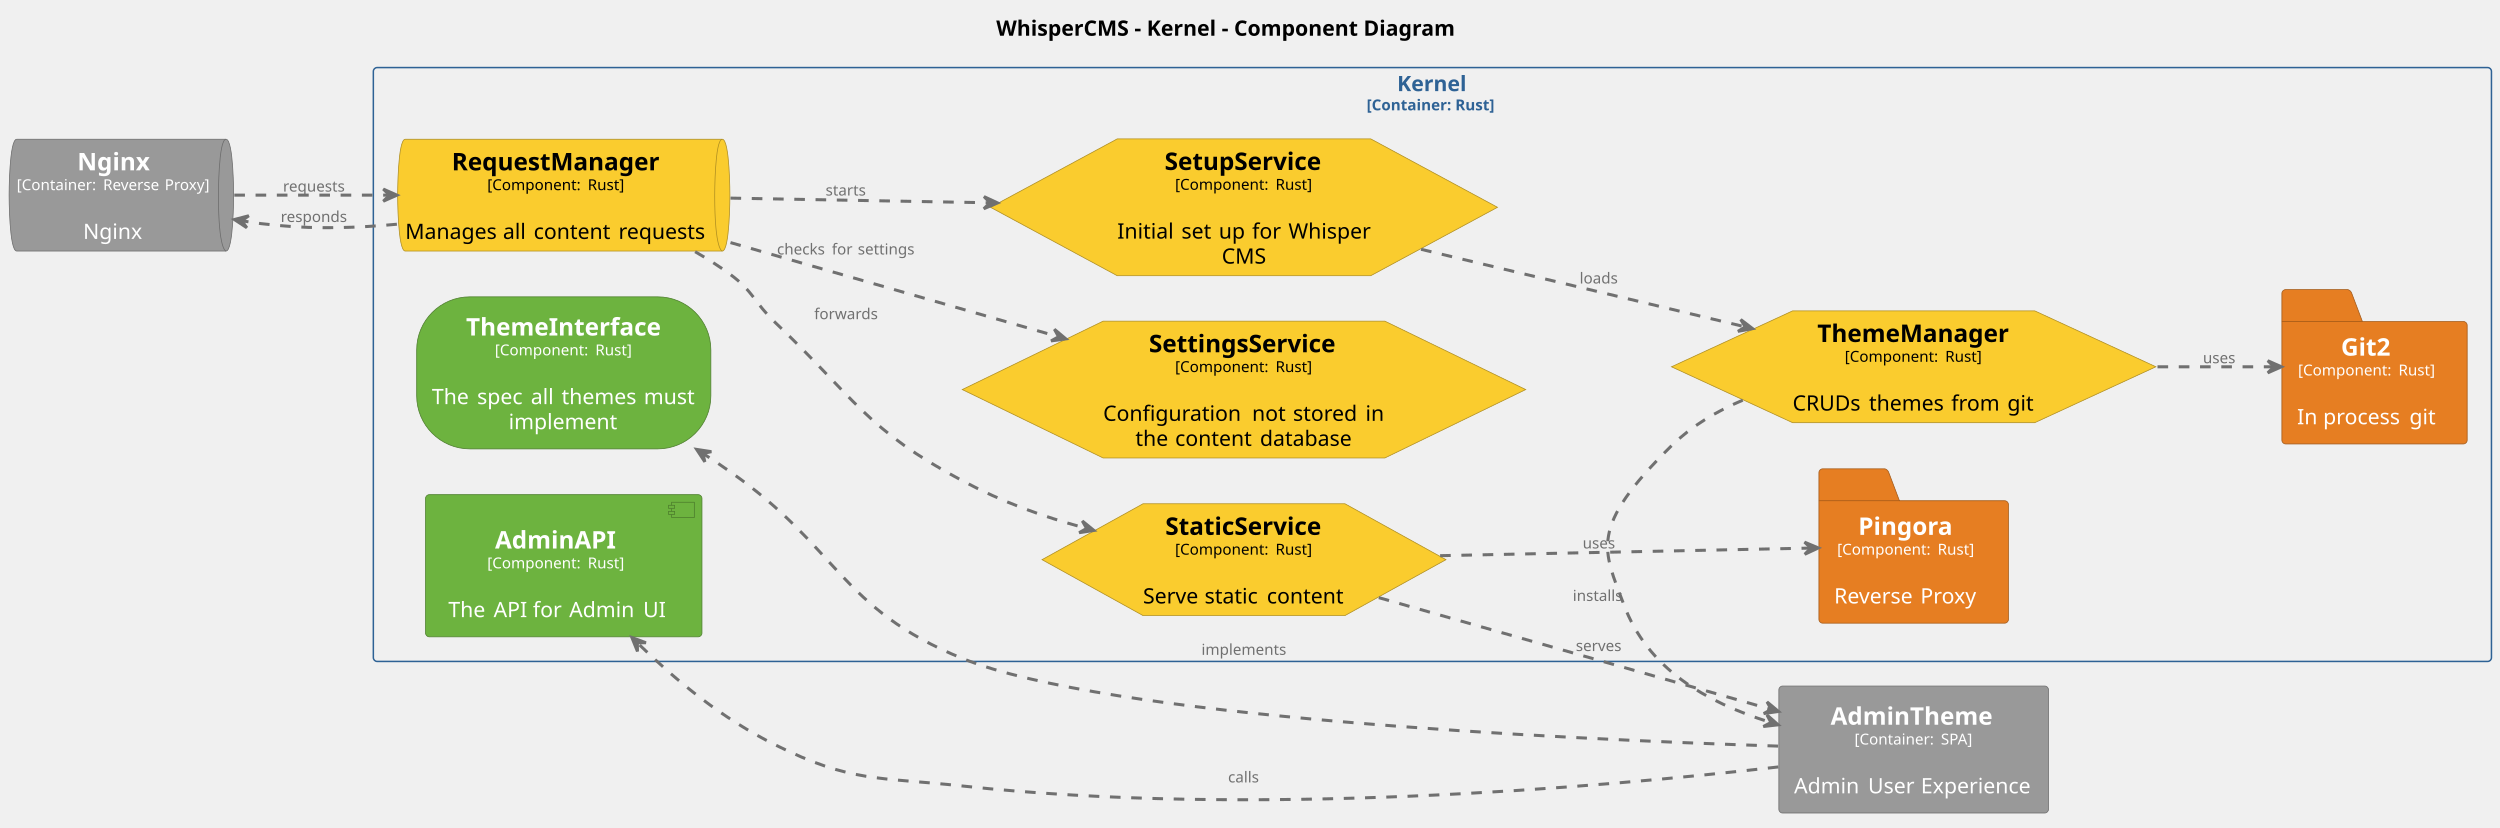
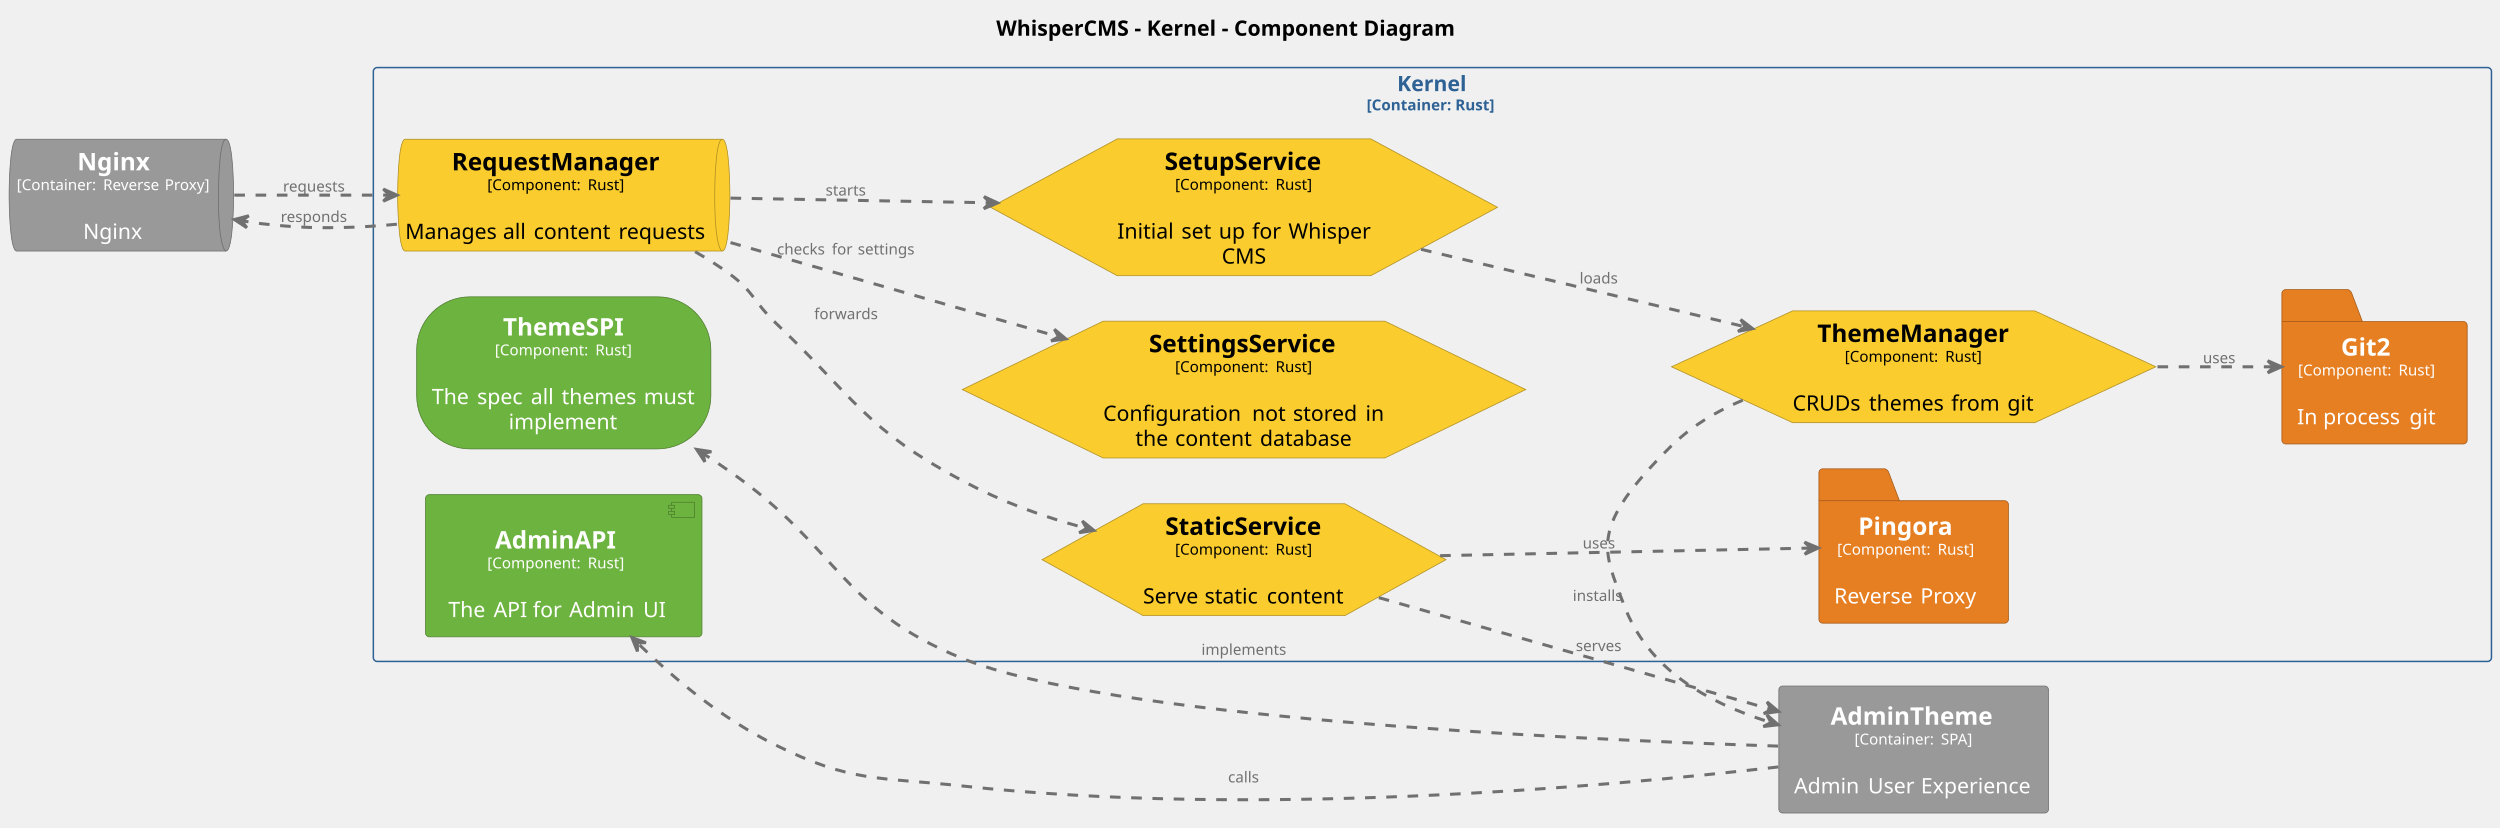
<svg xmlns="http://www.w3.org/2000/svg" contentStyleType="text/css" data-diagram-type="DESCRIPTION" height="545px" preserveAspectRatio="none" style="width:1646px;height:545px;background:#FFFFFF;" version="1.1" viewBox="0 0 1646 545" width="1646px" zoomAndPan="magnify">
  <defs />
  <g>
    <g class="title" data-source-line="2">
      <text fill="#000000" font-family="sans-serif" font-size="14" font-weight="bold" lengthAdjust="spacing" textLength="320.517" x="655.927" y="23.535">WhisperCMS - Kernel - Component Diagram</text>
    </g>
    <g class="cluster" data-entity="Kernel.n.size.10..Container. Rust...size." data-source-line="92" data-uid="ent0004" id="cluster_Kernel.n.size.10..Container. Rust...size.">
      <rect fill="none" height="391" rx="2.5" ry="2.5" style="stroke:#2E6295;stroke-width:1;" width="1394.56" x="245.81" y="44.488" />
      <text fill="#2E6295" font-family="sans-serif" font-size="14" font-weight="bold" lengthAdjust="spacing" textLength="46.457" x="919.861" y="60.023">Kernel</text>
      <text fill="#2E6295" font-family="sans-serif" font-size="10" font-weight="bold" lengthAdjust="spacing" textLength="86.587" x="899.797" y="72.644">[Container: Rust]</text>
    </g>
    <g class="entity" data-entity="WhisperCMS.Kernel.ThemeManager" data-source-line="93" data-uid="ent0005" id="entity_WhisperCMS.Kernel.ThemeManager">
      <polygon fill="#FACC2E" points="1419.4,241.488,1339.68,204.688,1180.24,204.688,1100.51,241.488,1180.24,278.288,1339.68,278.288,1419.4,241.488" style="stroke:#AF8E20;stroke-width:0.5;" />
      <text fill="#000000" font-family="sans-serif" font-size="16" font-weight="bold" lengthAdjust="spacing" textLength="126.859" x="1196.522" y="225.157">ThemeManager</text>
      <text fill="#000000" font-family="sans-serif" font-size="10" lengthAdjust="spacing" textLength="62.974" x="1214.573" y="238.2">[Component:</text>
      <text fill="#000000" font-family="sans-serif" font-size="10" lengthAdjust="spacing" textLength="3.164" x="1277.547" y="238.2"> </text>
      <text fill="#000000" font-family="sans-serif" font-size="10" lengthAdjust="spacing" textLength="24.619" x="1280.711" y="238.2">Rust]</text>
      <text fill="#000000" font-family="sans-serif" font-size="14" lengthAdjust="spacing" textLength="4.43" x="1257.737" y="253.845"> </text>
      <text fill="#000000" font-family="sans-serif" font-size="14" lengthAdjust="spacing" textLength="45.862" x="1180.231" y="270.333">CRUDs</text>
      <text fill="#000000" font-family="sans-serif" font-size="14" lengthAdjust="spacing" textLength="4.43" x="1226.093" y="270.333"> </text>
      <text fill="#000000" font-family="sans-serif" font-size="14" lengthAdjust="spacing" textLength="49.731" x="1230.523" y="270.333">themes</text>
      <text fill="#000000" font-family="sans-serif" font-size="14" lengthAdjust="spacing" textLength="4.43" x="1280.254" y="270.333"> </text>
      <text fill="#000000" font-family="sans-serif" font-size="14" lengthAdjust="spacing" textLength="32.546" x="1284.684" y="270.333">from</text>
      <text fill="#000000" font-family="sans-serif" font-size="14" lengthAdjust="spacing" textLength="4.43" x="1317.23" y="270.333"> </text>
      <text fill="#000000" font-family="sans-serif" font-size="14" lengthAdjust="spacing" textLength="18.013" x="1321.659" y="270.333">git</text>
    </g>
    <g class="entity" data-entity="WhisperCMS.Kernel.Pingora" data-source-line="94" data-uid="ent0006" id="entity_WhisperCMS.Kernel.Pingora">
      <path d="M1200.08,308.688 L1241.08,308.688 A3.75,3.75 0 0 1 1243.58,311.188 L1250.58,329.688 L1319.84,329.688 A2.5,2.5 0 0 1 1322.34,332.188 L1322.34,407.786 A2.5,2.5 0 0 1 1319.84,410.286 L1200.08,410.286 A2.5,2.5 0 0 1 1197.58,407.786 L1197.58,311.188 A2.5,2.5 0 0 1 1200.08,308.688" fill="#E67E22" style="stroke:#A15817;stroke-width:0.5;" />
      <line style="stroke:#A15817;stroke-width:0.5;" x1="1197.58" x2="1250.58" y1="329.688" y2="329.688" />
      <text fill="#FFFFFF" font-family="sans-serif" font-size="16" font-weight="bold" lengthAdjust="spacing" textLength="62.977" x="1223.472" y="352.157">Pingora</text>
      <text fill="#FFFFFF" font-family="sans-serif" font-size="10" lengthAdjust="spacing" textLength="62.974" x="1209.582" y="365.2">[Component:</text>
      <text fill="#FFFFFF" font-family="sans-serif" font-size="10" lengthAdjust="spacing" textLength="3.164" x="1272.555" y="365.2"> </text>
      <text fill="#FFFFFF" font-family="sans-serif" font-size="10" lengthAdjust="spacing" textLength="24.619" x="1275.719" y="365.2">Rust]</text>
      <text fill="#FFFFFF" font-family="sans-serif" font-size="14" lengthAdjust="spacing" textLength="4.43" x="1252.745" y="380.844"> </text>
      <text fill="#FFFFFF" font-family="sans-serif" font-size="14" lengthAdjust="spacing" textLength="52.363" x="1207.58" y="397.333">Reverse</text>
      <text fill="#FFFFFF" font-family="sans-serif" font-size="14" lengthAdjust="spacing" textLength="4.43" x="1259.943" y="397.333"> </text>
      <text fill="#FFFFFF" font-family="sans-serif" font-size="14" lengthAdjust="spacing" textLength="37.967" x="1264.373" y="397.333">Proxy</text>
    </g>
    <g class="entity" data-entity="WhisperCMS.Kernel.Git2" data-source-line="95" data-uid="ent0007" id="entity_WhisperCMS.Kernel.Git2">
      <path d="M1504.9,190.688 L1545.9,190.688 A3.75,3.75 0 0 1 1548.4,193.188 L1555.4,211.688 L1621.878,211.688 A2.5,2.5 0 0 1 1624.378,214.188 L1624.378,289.786 A2.5,2.5 0 0 1 1621.878,292.286 L1504.9,292.286 A2.5,2.5 0 0 1 1502.4,289.786 L1502.4,193.188 A2.5,2.5 0 0 1 1504.9,190.688" fill="#E67E22" style="stroke:#A15817;stroke-width:0.5;" />
      <line style="stroke:#A15817;stroke-width:0.5;" x1="1502.4" x2="1555.4" y1="211.688" y2="211.688" />
      <text fill="#FFFFFF" font-family="sans-serif" font-size="16" font-weight="bold" lengthAdjust="spacing" textLength="34.172" x="1541.303" y="234.157">Git2</text>
      <text fill="#FFFFFF" font-family="sans-serif" font-size="10" lengthAdjust="spacing" textLength="62.974" x="1513.01" y="247.2">[Component:</text>
      <text fill="#FFFFFF" font-family="sans-serif" font-size="10" lengthAdjust="spacing" textLength="3.164" x="1575.984" y="247.2"> </text>
      <text fill="#FFFFFF" font-family="sans-serif" font-size="10" lengthAdjust="spacing" textLength="24.619" x="1579.148" y="247.2">Rust]</text>
      <text fill="#FFFFFF" font-family="sans-serif" font-size="14" lengthAdjust="spacing" textLength="4.43" x="1556.174" y="262.844"> </text>
      <text fill="#FFFFFF" font-family="sans-serif" font-size="14" lengthAdjust="spacing" textLength="12.722" x="1512.4" y="279.333">In</text>
      <text fill="#FFFFFF" font-family="sans-serif" font-size="14" lengthAdjust="spacing" textLength="4.43" x="1525.122" y="279.333"> </text>
      <text fill="#FFFFFF" font-family="sans-serif" font-size="14" lengthAdjust="spacing" textLength="52.384" x="1529.551" y="279.333">process</text>
      <text fill="#FFFFFF" font-family="sans-serif" font-size="14" lengthAdjust="spacing" textLength="4.43" x="1581.935" y="279.333"> </text>
      <text fill="#FFFFFF" font-family="sans-serif" font-size="14" lengthAdjust="spacing" textLength="18.013" x="1586.365" y="279.333">git</text>
    </g>
-     <g class="entity" data-entity="WhisperCMS.Kernel.ThemeInterface" data-source-line="96" data-uid="ent0008" id="entity_WhisperCMS.Kernel.ThemeInterface">
+     <g class="entity" data-entity="WhisperCMS.Kernel.ThemeSPI" data-source-line="96" data-uid="ent0008" id="entity_WhisperCMS.Kernel.ThemeSPI">
      <rect fill="#6DB33F" height="100.086" rx="35" ry="35" style="stroke:#4C7D2C;stroke-width:0.5;" width="193.667" x="274.35" y="195.448" />
-       <text fill="#FFFFFF" font-family="sans-serif" font-size="16" font-weight="bold" lengthAdjust="spacing" textLength="128.688" x="306.84" y="220.917">ThemeInterface</text>
+       <text fill="#FFFFFF" font-family="sans-serif" font-size="16" font-weight="bold" lengthAdjust="spacing" textLength="80.07" x="331.148" y="220.917">ThemeSPI</text>
      <text fill="#FFFFFF" font-family="sans-serif" font-size="10" lengthAdjust="spacing" textLength="62.974" x="325.805" y="233.96">[Component:</text>
      <text fill="#FFFFFF" font-family="sans-serif" font-size="10" lengthAdjust="spacing" textLength="3.164" x="388.779" y="233.96"> </text>
      <text fill="#FFFFFF" font-family="sans-serif" font-size="10" lengthAdjust="spacing" textLength="24.619" x="391.943" y="233.96">Rust]</text>
      <text fill="#FFFFFF" font-family="sans-serif" font-size="14" lengthAdjust="spacing" textLength="4.43" x="368.969" y="249.605"> </text>
      <text fill="#FFFFFF" font-family="sans-serif" font-size="14" lengthAdjust="spacing" textLength="25.341" x="284.35" y="266.093">The</text>
      <text fill="#FFFFFF" font-family="sans-serif" font-size="14" lengthAdjust="spacing" textLength="4.43" x="309.691" y="266.093"> </text>
      <text fill="#FFFFFF" font-family="sans-serif" font-size="14" lengthAdjust="spacing" textLength="30.919" x="314.12" y="266.093">spec</text>
      <text fill="#FFFFFF" font-family="sans-serif" font-size="14" lengthAdjust="spacing" textLength="4.43" x="345.039" y="266.093"> </text>
      <text fill="#FFFFFF" font-family="sans-serif" font-size="14" lengthAdjust="spacing" textLength="15.825" x="349.469" y="266.093">all</text>
      <text fill="#FFFFFF" font-family="sans-serif" font-size="14" lengthAdjust="spacing" textLength="4.43" x="365.294" y="266.093"> </text>
      <text fill="#FFFFFF" font-family="sans-serif" font-size="14" lengthAdjust="spacing" textLength="49.731" x="369.724" y="266.093">themes</text>
      <text fill="#FFFFFF" font-family="sans-serif" font-size="14" lengthAdjust="spacing" textLength="4.43" x="419.455" y="266.093"> </text>
      <text fill="#FFFFFF" font-family="sans-serif" font-size="14" lengthAdjust="spacing" textLength="34.132" x="423.885" y="266.093">must</text>
      <text fill="#FFFFFF" font-family="sans-serif" font-size="14" lengthAdjust="spacing" textLength="72.57" x="334.898" y="282.581">implement</text>
    </g>
    <g class="entity" data-entity="WhisperCMS.Kernel.AdminAPI" data-source-line="97" data-uid="ent0009" id="entity_WhisperCMS.Kernel.AdminAPI">
      <rect fill="#6DB33F" height="93.598" rx="2.5" ry="2.5" style="stroke:#4C7D2C;stroke-width:0.5;" width="181.976" x="280.19" y="325.688" />
      <rect fill="#6DB33F" height="10" style="stroke:#4C7D2C;stroke-width:0.5;" width="15" x="442.166" y="330.688" />
      <rect fill="#6DB33F" height="2" style="stroke:#4C7D2C;stroke-width:0.5;" width="4" x="440.166" y="332.688" />
      <rect fill="#6DB33F" height="2" style="stroke:#4C7D2C;stroke-width:0.5;" width="4" x="440.166" y="336.688" />
      <text fill="#FFFFFF" font-family="sans-serif" font-size="16" font-weight="bold" lengthAdjust="spacing" textLength="80.508" x="325.924" y="361.157">AdminAPI</text>
      <text fill="#FFFFFF" font-family="sans-serif" font-size="10" lengthAdjust="spacing" textLength="62.974" x="320.799" y="374.2">[Component:</text>
      <text fill="#FFFFFF" font-family="sans-serif" font-size="10" lengthAdjust="spacing" textLength="3.164" x="383.773" y="374.2"> </text>
      <text fill="#FFFFFF" font-family="sans-serif" font-size="10" lengthAdjust="spacing" textLength="24.619" x="386.937" y="374.2">Rust]</text>
      <text fill="#FFFFFF" font-family="sans-serif" font-size="14" lengthAdjust="spacing" textLength="4.43" x="363.963" y="389.844"> </text>
      <text fill="#FFFFFF" font-family="sans-serif" font-size="14" lengthAdjust="spacing" textLength="25.341" x="295.19" y="406.333">The</text>
      <text fill="#FFFFFF" font-family="sans-serif" font-size="14" lengthAdjust="spacing" textLength="4.43" x="320.531" y="406.333"> </text>
      <text fill="#FFFFFF" font-family="sans-serif" font-size="14" lengthAdjust="spacing" textLength="21.431" x="324.961" y="406.333">API</text>
      <text fill="#FFFFFF" font-family="sans-serif" font-size="14" lengthAdjust="spacing" textLength="4.43" x="346.391" y="406.333"> </text>
      <text fill="#FFFFFF" font-family="sans-serif" font-size="14" lengthAdjust="spacing" textLength="19.476" x="350.821" y="406.333">for</text>
      <text fill="#FFFFFF" font-family="sans-serif" font-size="14" lengthAdjust="spacing" textLength="4.43" x="370.296" y="406.333"> </text>
      <text fill="#FFFFFF" font-family="sans-serif" font-size="14" lengthAdjust="spacing" textLength="44.276" x="374.726" y="406.333">Admin</text>
      <text fill="#FFFFFF" font-family="sans-serif" font-size="14" lengthAdjust="spacing" textLength="4.43" x="419.002" y="406.333"> </text>
      <text fill="#FFFFFF" font-family="sans-serif" font-size="14" lengthAdjust="spacing" textLength="13.733" x="423.432" y="406.333">UI</text>
    </g>
    <g class="entity" data-entity="WhisperCMS.Kernel.StaticService" data-source-line="98" data-uid="ent0010" id="entity_WhisperCMS.Kernel.StaticService">
      <polygon fill="#FACC2E" points="951.99,368.488,885.51,331.688,752.56,331.688,686.08,368.488,752.56,405.288,885.51,405.288,951.99,368.488" style="stroke:#AF8E20;stroke-width:0.5;" />
      <text fill="#000000" font-family="sans-serif" font-size="16" font-weight="bold" lengthAdjust="spacing" textLength="103.609" x="767.227" y="352.157">StaticService</text>
      <text fill="#000000" font-family="sans-serif" font-size="10" lengthAdjust="spacing" textLength="62.974" x="773.654" y="365.2">[Component:</text>
      <text fill="#000000" font-family="sans-serif" font-size="10" lengthAdjust="spacing" textLength="3.164" x="836.627" y="365.2"> </text>
      <text fill="#000000" font-family="sans-serif" font-size="10" lengthAdjust="spacing" textLength="24.619" x="839.791" y="365.2">Rust]</text>
      <text fill="#000000" font-family="sans-serif" font-size="14" lengthAdjust="spacing" textLength="4.43" x="816.817" y="380.844"> </text>
      <text fill="#000000" font-family="sans-serif" font-size="14" lengthAdjust="spacing" textLength="36.114" x="752.556" y="397.333">Serve</text>
      <text fill="#000000" font-family="sans-serif" font-size="14" lengthAdjust="spacing" textLength="4.43" x="788.67" y="397.333"> </text>
      <text fill="#000000" font-family="sans-serif" font-size="14" lengthAdjust="spacing" textLength="36.559" x="793.1" y="397.333">static</text>
      <text fill="#000000" font-family="sans-serif" font-size="14" lengthAdjust="spacing" textLength="4.43" x="829.659" y="397.333"> </text>
      <text fill="#000000" font-family="sans-serif" font-size="14" lengthAdjust="spacing" textLength="51.42" x="834.088" y="397.333">content</text>
    </g>
    <g class="entity" data-entity="WhisperCMS.Kernel.SettingsService" data-source-line="99" data-uid="ent0011" id="entity_WhisperCMS.Kernel.SettingsService">
      <polygon fill="#FACC2E" points="1004.51,256.488,911.77,211.448,726.3,211.448,633.56,256.488,726.3,301.528,911.77,301.528,1004.51,256.488" style="stroke:#AF8E20;stroke-width:0.5;" />
      <text fill="#000000" font-family="sans-serif" font-size="16" font-weight="bold" lengthAdjust="spacing" textLength="125.172" x="756.454" y="231.917">SettingsService</text>
      <text fill="#000000" font-family="sans-serif" font-size="10" lengthAdjust="spacing" textLength="62.974" x="773.661" y="244.96">[Component:</text>
      <text fill="#000000" font-family="sans-serif" font-size="10" lengthAdjust="spacing" textLength="3.164" x="836.635" y="244.96"> </text>
      <text fill="#000000" font-family="sans-serif" font-size="10" lengthAdjust="spacing" textLength="24.619" x="839.799" y="244.96">Rust]</text>
      <text fill="#000000" font-family="sans-serif" font-size="14" lengthAdjust="spacing" textLength="4.43" x="816.825" y="260.604"> </text>
      <text fill="#000000" font-family="sans-serif" font-size="14" lengthAdjust="spacing" textLength="93.618" x="726.3" y="277.093">Configuration</text>
      <text fill="#000000" font-family="sans-serif" font-size="14" lengthAdjust="spacing" textLength="4.43" x="819.918" y="277.093"> </text>
      <text fill="#000000" font-family="sans-serif" font-size="14" lengthAdjust="spacing" textLength="22.524" x="824.348" y="277.093">not</text>
      <text fill="#000000" font-family="sans-serif" font-size="14" lengthAdjust="spacing" textLength="4.43" x="846.872" y="277.093"> </text>
      <text fill="#000000" font-family="sans-serif" font-size="14" lengthAdjust="spacing" textLength="43.312" x="851.302" y="277.093">stored</text>
      <text fill="#000000" font-family="sans-serif" font-size="14" lengthAdjust="spacing" textLength="4.43" x="894.614" y="277.093"> </text>
      <text fill="#000000" font-family="sans-serif" font-size="14" lengthAdjust="spacing" textLength="12.735" x="899.044" y="277.093">in</text>
      <text fill="#000000" font-family="sans-serif" font-size="14" lengthAdjust="spacing" textLength="21.725" x="747.542" y="293.581">the</text>
      <text fill="#000000" font-family="sans-serif" font-size="14" lengthAdjust="spacing" textLength="4.43" x="769.267" y="293.581"> </text>
      <text fill="#000000" font-family="sans-serif" font-size="14" lengthAdjust="spacing" textLength="51.42" x="773.697" y="293.581">content</text>
      <text fill="#000000" font-family="sans-serif" font-size="14" lengthAdjust="spacing" textLength="4.43" x="825.117" y="293.581"> </text>
      <text fill="#000000" font-family="sans-serif" font-size="14" lengthAdjust="spacing" textLength="60.99" x="829.546" y="293.581">database</text>
    </g>
    <g class="entity" data-entity="WhisperCMS.Kernel.SetupService" data-source-line="100" data-uid="ent0012" id="entity_WhisperCMS.Kernel.SetupService">
      <polygon fill="#FACC2E" points="985.92,136.488,902.48,91.448,735.59,91.448,652.15,136.488,735.59,181.528,902.48,181.528,985.92,136.488" style="stroke:#AF8E20;stroke-width:0.5;" />
      <text fill="#000000" font-family="sans-serif" font-size="16" font-weight="bold" lengthAdjust="spacing" textLength="104.484" x="766.794" y="111.917">SetupService</text>
      <text fill="#000000" font-family="sans-serif" font-size="10" lengthAdjust="spacing" textLength="62.974" x="773.657" y="124.96">[Component:</text>
      <text fill="#000000" font-family="sans-serif" font-size="10" lengthAdjust="spacing" textLength="3.164" x="836.631" y="124.96"> </text>
      <text fill="#000000" font-family="sans-serif" font-size="10" lengthAdjust="spacing" textLength="24.619" x="839.795" y="124.96">Rust]</text>
      <text fill="#000000" font-family="sans-serif" font-size="14" lengthAdjust="spacing" textLength="4.43" x="816.821" y="140.605"> </text>
      <text fill="#000000" font-family="sans-serif" font-size="14" lengthAdjust="spacing" textLength="37.83" x="735.593" y="157.093">Initial</text>
      <text fill="#000000" font-family="sans-serif" font-size="14" lengthAdjust="spacing" textLength="4.43" x="773.423" y="157.093"> </text>
      <text fill="#000000" font-family="sans-serif" font-size="14" lengthAdjust="spacing" textLength="20.173" x="777.853" y="157.093">set</text>
      <text fill="#000000" font-family="sans-serif" font-size="14" lengthAdjust="spacing" textLength="4.43" x="798.025" y="157.093"> </text>
      <text fill="#000000" font-family="sans-serif" font-size="14" lengthAdjust="spacing" textLength="17.5" x="802.455" y="157.093">up</text>
      <text fill="#000000" font-family="sans-serif" font-size="14" lengthAdjust="spacing" textLength="4.43" x="819.955" y="157.093"> </text>
      <text fill="#000000" font-family="sans-serif" font-size="14" lengthAdjust="spacing" textLength="19.476" x="824.385" y="157.093">for</text>
      <text fill="#000000" font-family="sans-serif" font-size="14" lengthAdjust="spacing" textLength="4.43" x="843.86" y="157.093"> </text>
      <text fill="#000000" font-family="sans-serif" font-size="14" lengthAdjust="spacing" textLength="54.188" x="848.29" y="157.093">Whisper</text>
      <text fill="#000000" font-family="sans-serif" font-size="14" lengthAdjust="spacing" textLength="29.285" x="804.393" y="173.581">CMS</text>
    </g>
    <g class="entity" data-entity="WhisperCMS.Kernel.RequestManager" data-source-line="101" data-uid="ent0013" id="entity_WhisperCMS.Kernel.RequestManager">
      <path d="M266.81,91.688 L475.558,91.688 C480.558,91.688 480.558,128.487 480.558,128.487 C480.558,128.487 480.558,165.286 475.558,165.286 L266.81,165.286 C261.81,165.286 261.81,128.487 261.81,128.487 C261.81,128.487 261.81,91.688 266.81,91.688" fill="#FACC2E" style="stroke:#AF8E20;stroke-width:0.5;" />
      <path d="M475.558,91.688 C470.558,91.688 470.558,128.487 470.558,128.487 C470.558,165.286 475.558,165.286 475.558,165.286" fill="none" style="stroke:#AF8E20;stroke-width:0.5;" />
      <text fill="#000000" font-family="sans-serif" font-size="16" font-weight="bold" lengthAdjust="spacing" textLength="137.477" x="297.446" y="112.157">RequestManager</text>
      <text fill="#000000" font-family="sans-serif" font-size="10" lengthAdjust="spacing" textLength="62.974" x="320.806" y="125.2">[Component:</text>
      <text fill="#000000" font-family="sans-serif" font-size="10" lengthAdjust="spacing" textLength="3.164" x="383.779" y="125.2"> </text>
      <text fill="#000000" font-family="sans-serif" font-size="10" lengthAdjust="spacing" textLength="24.619" x="386.943" y="125.2">Rust]</text>
      <text fill="#000000" font-family="sans-serif" font-size="14" lengthAdjust="spacing" textLength="4.43" x="363.969" y="140.845"> </text>
      <text fill="#000000" font-family="sans-serif" font-size="14" lengthAdjust="spacing" textLength="59.876" x="266.81" y="157.333">Manages</text>
      <text fill="#000000" font-family="sans-serif" font-size="14" lengthAdjust="spacing" textLength="4.43" x="326.686" y="157.333"> </text>
      <text fill="#000000" font-family="sans-serif" font-size="14" lengthAdjust="spacing" textLength="15.825" x="331.116" y="157.333">all</text>
      <text fill="#000000" font-family="sans-serif" font-size="14" lengthAdjust="spacing" textLength="4.43" x="346.941" y="157.333"> </text>
      <text fill="#000000" font-family="sans-serif" font-size="14" lengthAdjust="spacing" textLength="51.42" x="351.37" y="157.333">content</text>
      <text fill="#000000" font-family="sans-serif" font-size="14" lengthAdjust="spacing" textLength="4.43" x="402.791" y="157.333"> </text>
      <text fill="#000000" font-family="sans-serif" font-size="14" lengthAdjust="spacing" textLength="58.338" x="407.22" y="157.333">requests</text>
    </g>
    <g class="entity" data-entity="WhisperCMS.AdminTheme" data-source-line="89" data-uid="ent0002" id="entity_WhisperCMS.AdminTheme">
      <rect fill="#999999" height="83.598" rx="2.5" ry="2.5" style="stroke:#6B6B6B;stroke-width:0.5;" width="177.52" x="1171.2" y="451.688" />
      <text fill="#FFFFFF" font-family="sans-serif" font-size="16" font-weight="bold" lengthAdjust="spacing" textLength="109.422" x="1205.249" y="477.157">AdminTheme</text>
      <text fill="#FFFFFF" font-family="sans-serif" font-size="10" lengthAdjust="spacing" textLength="53.706" x="1220.993" y="490.2">[Container:</text>
      <text fill="#FFFFFF" font-family="sans-serif" font-size="10" lengthAdjust="spacing" textLength="3.164" x="1274.699" y="490.2"> </text>
      <text fill="#FFFFFF" font-family="sans-serif" font-size="10" lengthAdjust="spacing" textLength="21.064" x="1277.863" y="490.2">SPA]</text>
      <text fill="#FFFFFF" font-family="sans-serif" font-size="14" lengthAdjust="spacing" textLength="4.43" x="1257.745" y="505.844"> </text>
      <text fill="#FFFFFF" font-family="sans-serif" font-size="14" lengthAdjust="spacing" textLength="44.276" x="1181.2" y="522.333">Admin</text>
      <text fill="#FFFFFF" font-family="sans-serif" font-size="14" lengthAdjust="spacing" textLength="4.43" x="1225.476" y="522.333"> </text>
      <text fill="#FFFFFF" font-family="sans-serif" font-size="14" lengthAdjust="spacing" textLength="30.365" x="1229.906" y="522.333">User</text>
      <text fill="#FFFFFF" font-family="sans-serif" font-size="14" lengthAdjust="spacing" textLength="4.43" x="1260.271" y="522.333"> </text>
      <text fill="#FFFFFF" font-family="sans-serif" font-size="14" lengthAdjust="spacing" textLength="74.019" x="1264.701" y="522.333">Experience</text>
    </g>
    <g class="entity" data-entity="WhisperCMS.Nginx" data-source-line="90" data-uid="ent0003" id="entity_WhisperCMS.Nginx">
      <path d="M11,91.688 L148.808,91.688 C153.808,91.688 153.808,128.487 153.808,128.487 C153.808,128.487 153.808,165.286 148.808,165.286 L11,165.286 C6,165.286 6,128.487 6,128.487 C6,128.487 6,91.688 11,91.688" fill="#999999" style="stroke:#6B6B6B;stroke-width:0.5;" />
      <path d="M148.808,91.688 C143.808,91.688 143.808,128.487 143.808,128.487 C143.808,165.286 148.808,165.286 148.808,165.286" fill="none" style="stroke:#6B6B6B;stroke-width:0.5;" />
      <text fill="#FFFFFF" font-family="sans-serif" font-size="16" font-weight="bold" lengthAdjust="spacing" textLength="48.016" x="50.896" y="112.157">Nginx</text>
      <text fill="#FFFFFF" font-family="sans-serif" font-size="10" lengthAdjust="spacing" textLength="53.706" x="11" y="125.2">[Container:</text>
      <text fill="#FFFFFF" font-family="sans-serif" font-size="10" lengthAdjust="spacing" textLength="3.164" x="64.706" y="125.2"> </text>
      <text fill="#FFFFFF" font-family="sans-serif" font-size="10" lengthAdjust="spacing" textLength="37.402" x="67.87" y="125.2">Reverse</text>
      <text fill="#FFFFFF" font-family="sans-serif" font-size="10" lengthAdjust="spacing" textLength="3.164" x="105.272" y="125.2"> </text>
      <text fill="#FFFFFF" font-family="sans-serif" font-size="10" lengthAdjust="spacing" textLength="30.371" x="108.436" y="125.2">Proxy]</text>
      <text fill="#FFFFFF" font-family="sans-serif" font-size="14" lengthAdjust="spacing" textLength="4.43" x="72.689" y="140.845"> </text>
      <text fill="#FFFFFF" font-family="sans-serif" font-size="14" lengthAdjust="spacing" textLength="40.394" x="54.707" y="157.333">Nginx</text>
    </g>
    <g class="link" data-entity-1="WhisperCMS.Kernel.SetupService" data-entity-2="WhisperCMS.Kernel.ThemeManager" data-source-line="104" data-uid="lnk14" id="link_WhisperCMS.Kernel.SetupService_WhisperCMS.Kernel.ThemeManager">
      <path d="M935.64,164.148 C1003.33,180.338 1082.315,199.232 1148.095,214.972" fill="none" id="WhisperCMS.Kernel.SetupService-to-WhisperCMS.Kernel.ThemeManager" style="stroke:#707070;stroke-width:2;stroke-dasharray:7,7;" />
      <polygon fill="#707070" points="1153.93,216.368,1146.108,210.384,1149.067,215.205,1144.246,218.164,1153.93,216.368" style="stroke:#707070;stroke-width:2;" />
      <text fill="#707070" font-family="sans-serif" font-size="10" lengthAdjust="spacing" textLength="25.947" x="1040.01" y="186.656">loads</text>
    </g>
    <g class="link" data-entity-1="WhisperCMS.Kernel.RequestManager" data-entity-2="WhisperCMS.Kernel.SettingsService" data-source-line="105" data-uid="lnk15" id="link_WhisperCMS.Kernel.RequestManager_WhisperCMS.Kernel.SettingsService">
      <path d="M480.96,159.718 C547.86,178.928 627.763,201.863 695.993,221.452" fill="none" id="WhisperCMS.Kernel.RequestManager-to-WhisperCMS.Kernel.SettingsService" style="stroke:#707070;stroke-width:2;stroke-dasharray:7,7;" />
      <polygon fill="#707070" points="701.76,223.108,694.213,216.78,696.954,221.728,692.006,224.469,701.76,223.108" style="stroke:#707070;stroke-width:2;" />
      <text fill="#707070" font-family="sans-serif" font-size="10" lengthAdjust="spacing" textLength="32.964" x="511.56" y="167.556">checks</text>
      <text fill="#707070" font-family="sans-serif" font-size="10" lengthAdjust="spacing" textLength="3.164" x="544.524" y="167.556"> </text>
      <text fill="#707070" font-family="sans-serif" font-size="10" lengthAdjust="spacing" textLength="13.911" x="547.688" y="167.556">for</text>
      <text fill="#707070" font-family="sans-serif" font-size="10" lengthAdjust="spacing" textLength="3.164" x="561.599" y="167.556"> </text>
      <text fill="#707070" font-family="sans-serif" font-size="10" lengthAdjust="spacing" textLength="38.579" x="564.763" y="167.556">settings</text>
    </g>
    <g class="link" data-entity-1="WhisperCMS.Kernel.RequestManager" data-entity-2="WhisperCMS.Kernel.SetupService" data-source-line="106" data-uid="lnk16" id="link_WhisperCMS.Kernel.RequestManager_WhisperCMS.Kernel.SetupService">
      <path d="M480.96,130.438 C533.81,131.388 592.371,132.44 650.801,133.49" fill="none" id="WhisperCMS.Kernel.RequestManager-to-WhisperCMS.Kernel.SetupService" style="stroke:#707070;stroke-width:2;stroke-dasharray:7,7;" />
      <polygon fill="#707070" points="656.8,133.598,647.873,129.437,651.801,133.508,647.73,137.436,656.8,133.598" style="stroke:#707070;stroke-width:2;" />
      <text fill="#707070" font-family="sans-serif" font-size="10" lengthAdjust="spacing" textLength="27.29" x="543.56" y="128.746">starts</text>
    </g>
    <g class="link" data-entity-1="WhisperCMS.Kernel.RequestManager" data-entity-2="WhisperCMS.Kernel.StaticService" data-source-line="107" data-uid="lnk17" id="link_WhisperCMS.Kernel.RequestManager_WhisperCMS.Kernel.StaticService">
      <path d="M457.66,165.728 C465.64,170.308 473.4,175.248 480.56,180.488 C496.28,192.018 496.42,199.058 510.56,212.488 C562.46,261.798 570.33,282.908 633.56,316.488 C660.3,330.698 685.551,339.792 714.451,347.662" fill="none" id="WhisperCMS.Kernel.RequestManager-to-WhisperCMS.Kernel.StaticService" style="stroke:#707070;stroke-width:2;stroke-dasharray:7,7;" />
      <polygon fill="#707070" points="720.24,349.238,712.607,343.014,715.416,347.925,710.505,350.733,720.24,349.238" style="stroke:#707070;stroke-width:2;" />
      <text fill="#707070" font-family="sans-serif" font-size="10" lengthAdjust="spacing" textLength="42.622" x="536.06" y="210.156">forwards</text>
    </g>
    <g class="link" data-entity-1="WhisperCMS.Kernel.StaticService" data-entity-2="WhisperCMS.Kernel.Pingora" data-source-line="108" data-uid="lnk18" id="link_WhisperCMS.Kernel.StaticService_WhisperCMS.Kernel.Pingora">
      <path d="M948.17,365.858 C1030.15,364.178 1126.831,362.201 1191.181,360.881" fill="none" id="WhisperCMS.Kernel.StaticService-to-WhisperCMS.Kernel.Pingora" style="stroke:#707070;stroke-width:2;stroke-dasharray:7,7;" />
      <polygon fill="#707070" points="1197.18,360.758,1188.1,356.944,1192.181,360.861,1188.264,364.942,1197.18,360.758" style="stroke:#707070;stroke-width:2;" />
      <text fill="#707070" font-family="sans-serif" font-size="10" lengthAdjust="spacing" textLength="21.973" x="1042.01" y="361.116">uses</text>
    </g>
    <g class="link" data-entity-1="WhisperCMS.Kernel.ThemeManager" data-entity-2="WhisperCMS.Kernel.Git2" data-source-line="109" data-uid="lnk19" id="link_WhisperCMS.Kernel.ThemeManager_WhisperCMS.Kernel.Git2">
      <path d="M1420.5,241.488 C1449.59,241.488 1472.24,241.488 1496.09,241.488" fill="none" id="WhisperCMS.Kernel.ThemeManager-to-WhisperCMS.Kernel.Git2" style="stroke:#707070;stroke-width:2;stroke-dasharray:7,7;" />
      <polygon fill="#707070" points="1502.09,241.488,1493.09,237.488,1497.09,241.488,1493.09,245.488,1502.09,241.488" style="stroke:#707070;stroke-width:2;" />
      <text fill="#707070" font-family="sans-serif" font-size="10" lengthAdjust="spacing" textLength="21.973" x="1450.4" y="239.156">uses</text>
    </g>
-     <g class="link" data-entity-1="WhisperCMS.AdminTheme" data-entity-2="WhisperCMS.Kernel.ThemeInterface" data-source-line="110" data-uid="lnk20" id="link_WhisperCMS.AdminTheme_WhisperCMS.Kernel.ThemeInterface">
-       <path d="M1170.72,491.238 C1022.07,486.408 728.65,472.178 633.56,433.488 C552.74,400.608 552.13,360.378 480.56,310.488 C473.54,305.598 471.189,303.93 463.699,299.12" fill="none" id="WhisperCMS.AdminTheme-to-WhisperCMS.Kernel.ThemeInterface" style="stroke:#707070;stroke-width:2;stroke-dasharray:7,7;" />
+     <g class="link" data-entity-1="WhisperCMS.AdminTheme" data-entity-2="WhisperCMS.Kernel.ThemeSPI" data-source-line="110" data-uid="lnk20" id="link_WhisperCMS.AdminTheme_WhisperCMS.Kernel.ThemeSPI">
+       <path d="M1170.72,491.238 C1022.07,486.408 728.65,472.178 633.56,433.488 C552.74,400.608 552.13,360.378 480.56,310.488 C473.54,305.598 471.189,303.93 463.699,299.12" fill="none" id="WhisperCMS.AdminTheme-to-WhisperCMS.Kernel.ThemeSPI" style="stroke:#707070;stroke-width:2;stroke-dasharray:7,7;" />
      <polygon fill="#707070" points="458.65,295.878,464.062,304.107,462.857,298.58,468.384,297.376,458.65,295.878" style="stroke:#707070;stroke-width:2;" />
      <text fill="#707070" font-family="sans-serif" font-size="10" lengthAdjust="spacing" textLength="56.934" x="791.04" y="431.156">implements</text>
    </g>
    <g class="link" data-entity-1="WhisperCMS.AdminTheme" data-entity-2="WhisperCMS.Kernel.AdminAPI" data-source-line="111" data-uid="lnk21" id="link_WhisperCMS.AdminTheme_WhisperCMS.Kernel.AdminAPI">
      <path d="M1170.9,504.948 C1049.57,518.898 824.35,538.188 633.56,517.488 C577.91,511.458 560.68,515.388 510.56,490.488 C475.21,472.928 445.694,448.568 420.344,423.949" fill="none" id="WhisperCMS.AdminTheme-to-WhisperCMS.Kernel.AdminAPI" style="stroke:#707070;stroke-width:2;stroke-dasharray:7,7;" />
      <polygon fill="#707070" points="416.04,419.768,419.709,428.908,419.627,423.252,425.283,423.169,416.04,419.768" style="stroke:#707070;stroke-width:2;" />
      <text fill="#707070" font-family="sans-serif" font-size="10" lengthAdjust="spacing" textLength="21.523" x="808.54" y="515.156">calls</text>
    </g>
    <g class="link" data-entity-1="WhisperCMS.Kernel.StaticService" data-entity-2="WhisperCMS.AdminTheme" data-source-line="112" data-uid="lnk22" id="link_WhisperCMS.Kernel.StaticService_WhisperCMS.AdminTheme">
      <path d="M907.8,393.488 C984.23,415.248 1088.699,445.005 1165.199,466.785" fill="none" id="WhisperCMS.Kernel.StaticService-to-WhisperCMS.AdminTheme" style="stroke:#707070;stroke-width:2;stroke-dasharray:7,7;" />
      <polygon fill="#707070" points="1170.97,468.428,1163.409,462.117,1166.161,467.059,1161.219,469.811,1170.97,468.428" style="stroke:#707070;stroke-width:2;" />
      <text fill="#707070" font-family="sans-serif" font-size="10" lengthAdjust="spacing" textLength="30.605" x="1037.51" y="428.656">serves</text>
    </g>
    <g class="link" data-entity-1="WhisperCMS.Kernel.ThemeManager" data-entity-2="WhisperCMS.AdminTheme" data-source-line="113" data-uid="lnk23" id="link_WhisperCMS.Kernel.ThemeManager_WhisperCMS.AdminTheme">
      <path d="M1147.43,263.478 C1130.14,270.778 1113.69,280.518 1100.51,293.488 C1045.17,347.978 1055.77,362.108 1069.09,397.988 C1084.82,440.368 1123.177,462.247 1165.027,475.417" fill="none" id="WhisperCMS.Kernel.ThemeManager-to-WhisperCMS.AdminTheme" style="stroke:#707070;stroke-width:2;stroke-dasharray:7,7;" />
      <polygon fill="#707070" points="1170.75,477.218,1163.366,470.701,1165.981,475.717,1160.964,478.332,1170.75,477.218" style="stroke:#707070;stroke-width:2;" />
      <text fill="#707070" font-family="sans-serif" font-size="10" lengthAdjust="spacing" textLength="34.336" x="1035.51" y="395.656">installs</text>
    </g>
    <g class="link" data-entity-1="WhisperCMS.Nginx" data-entity-2="WhisperCMS.Kernel.RequestManager" data-source-line="114" data-uid="lnk24" id="link_WhisperCMS.Nginx_WhisperCMS.Kernel.RequestManager">
      <path d="M154.27,128.488 C186.75,128.488 219.61,128.488 255.36,128.488" fill="none" id="WhisperCMS.Nginx-to-WhisperCMS.Kernel.RequestManager" style="stroke:#707070;stroke-width:2;stroke-dasharray:7,7;" />
      <polygon fill="#707070" points="261.36,128.488,252.36,124.488,256.36,128.488,252.36,132.488,261.36,128.488" style="stroke:#707070;stroke-width:2;" />
      <text fill="#707070" font-family="sans-serif" font-size="10" lengthAdjust="spacing" textLength="41.67" x="186.31" y="126.156">requests</text>
    </g>
    <g class="link" data-entity-1="WhisperCMS.Kernel.RequestManager" data-entity-2="WhisperCMS.Nginx" data-source-line="115" data-uid="lnk25" id="link_WhisperCMS.Kernel.RequestManager_WhisperCMS.Nginx">
      <path d="M261.32,147.628 C235.9,150.028 208.91,150.908 183.81,148.488 C174.21,147.568 170.089,147.151 160.209,145.511" fill="none" id="WhisperCMS.Kernel.RequestManager-to-WhisperCMS.Nginx" style="stroke:#707070;stroke-width:2;stroke-dasharray:7,7;" />
      <polygon fill="#707070" points="154.29,144.528,162.513,149.948,159.222,145.347,163.823,142.056,154.29,144.528" style="stroke:#707070;stroke-width:2;" />
      <text fill="#707070" font-family="sans-serif" font-size="10" lengthAdjust="spacing" textLength="44.795" x="184.81" y="146.156">responds</text>
    </g>
  </g>
</svg>
